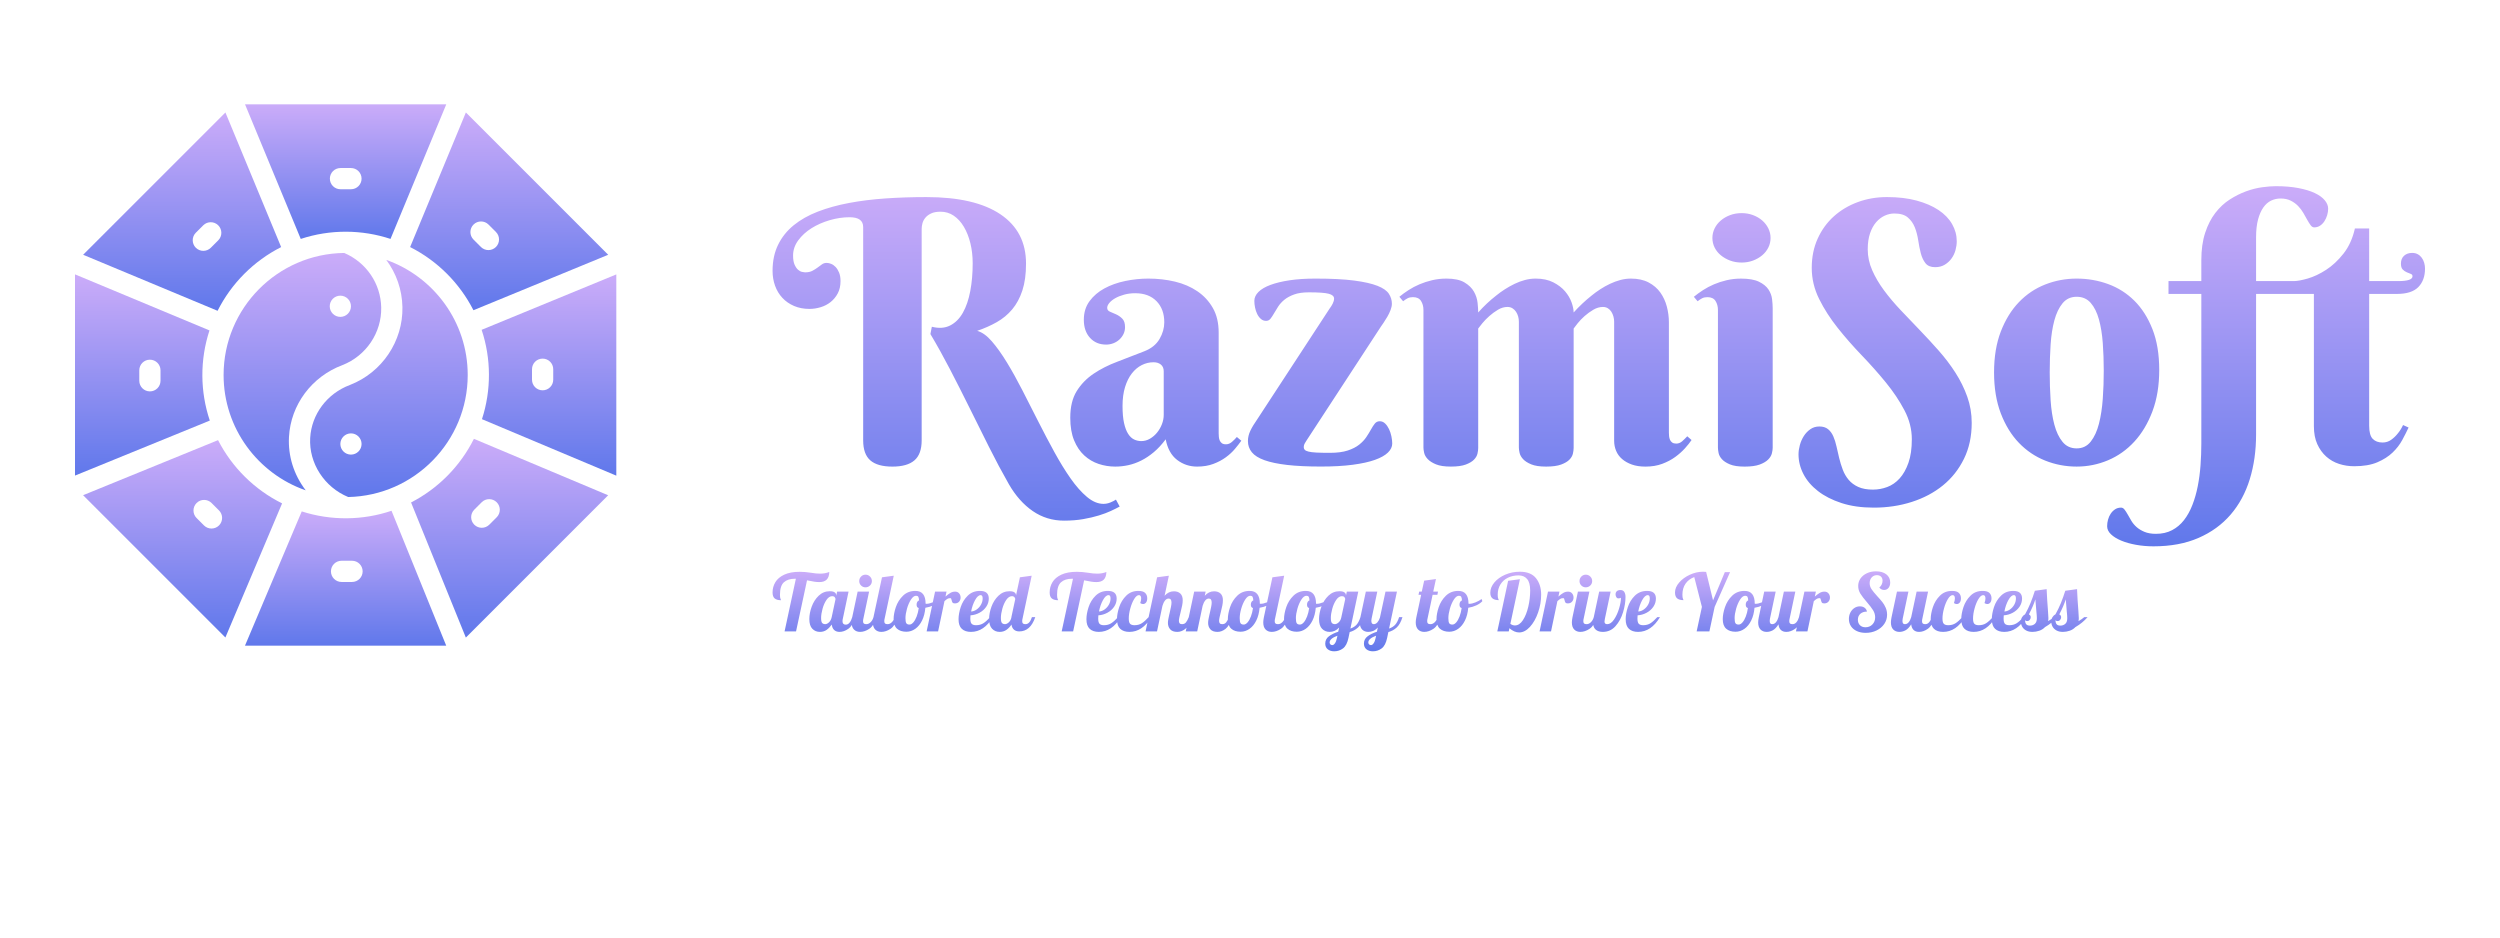
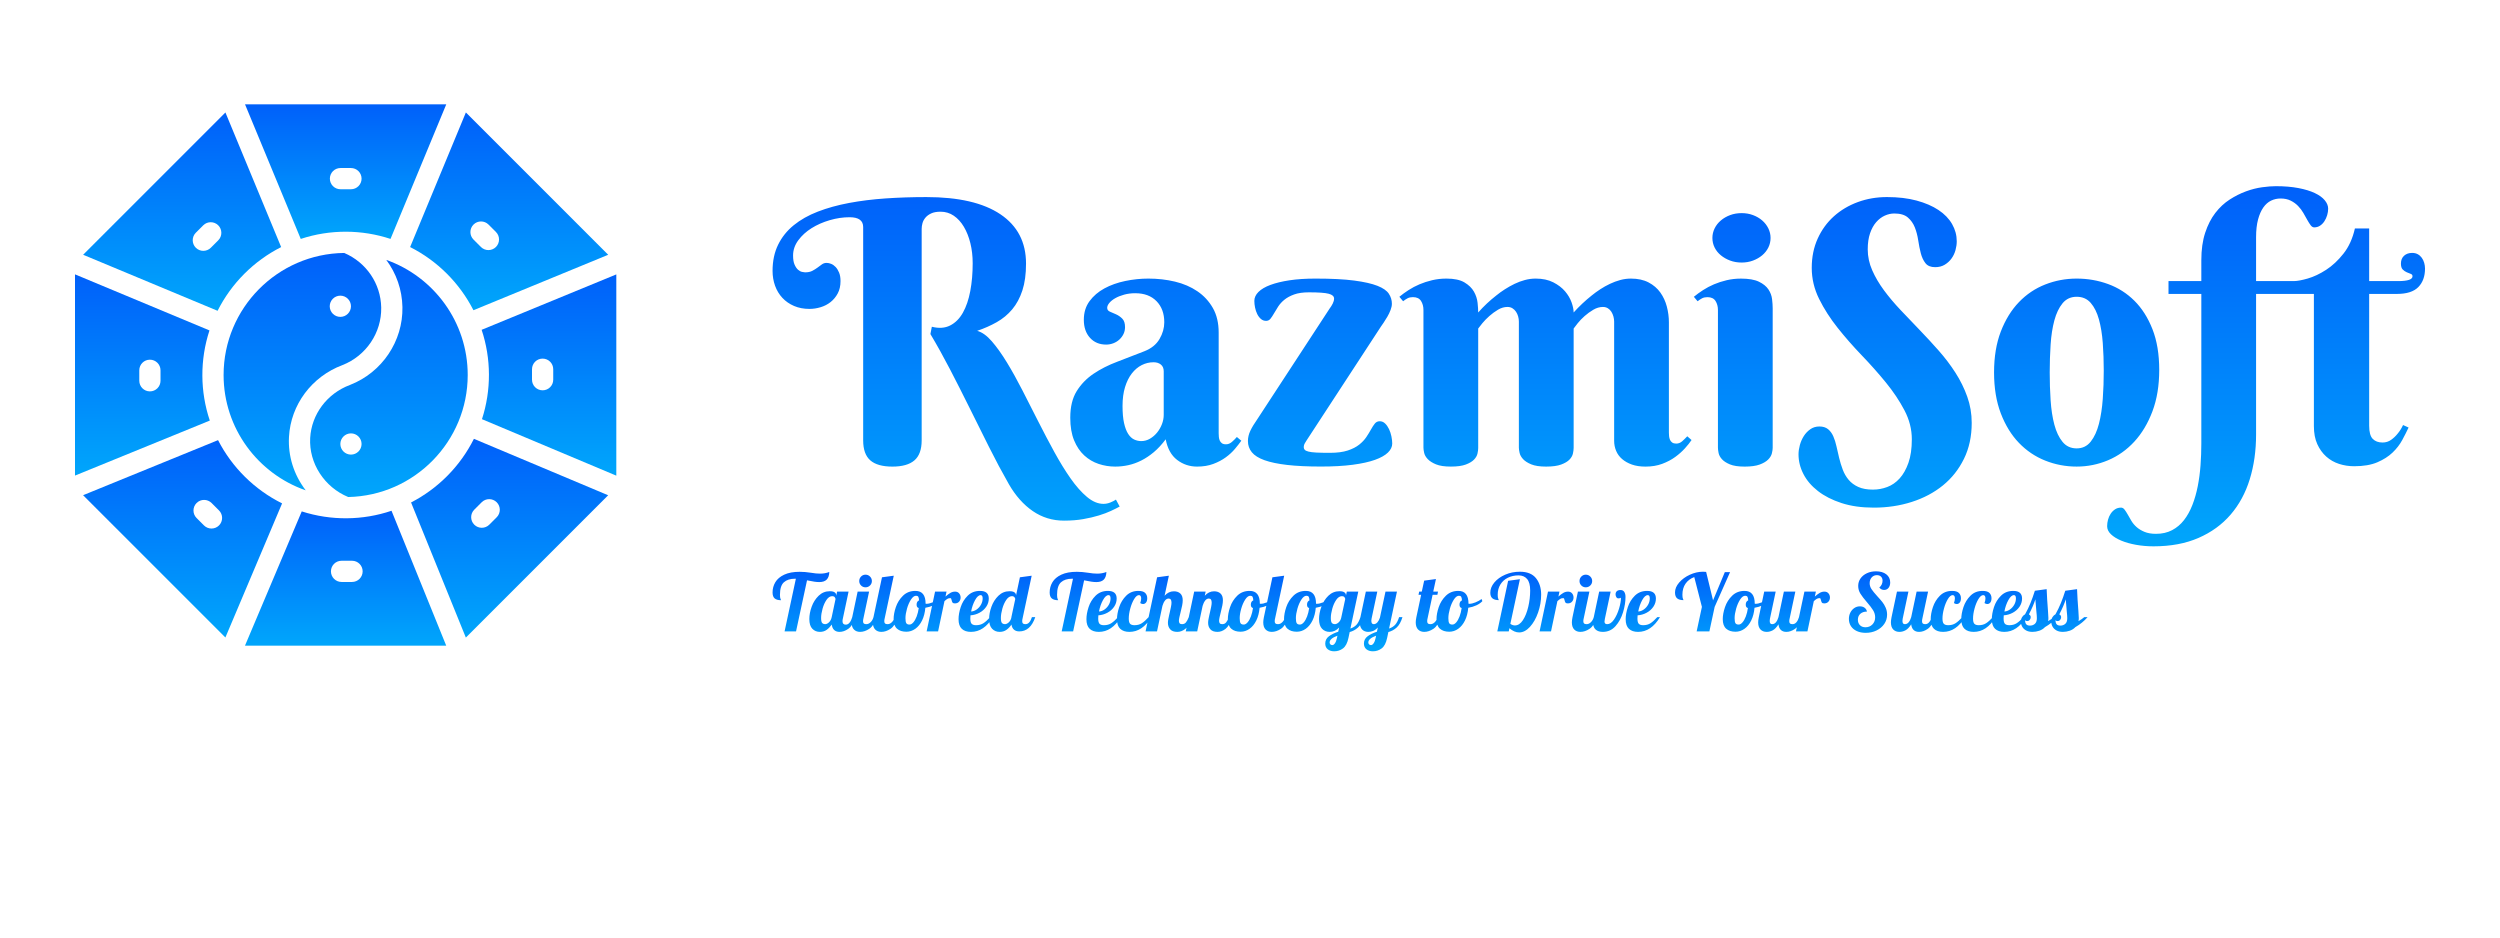
<svg xmlns="http://www.w3.org/2000/svg" width="400" height="150" viewBox="0 0 400 150">
  <defs>
    <linearGradient id="gradient-1" x1="50%" y1="0%" x2="50%" y2="100%">
-       <stop offset="0.00" stop-color="#CBACF9" />
-       <stop offset="1.00" stop-color="#6078eb" />
+       <stop offset="0.00" stop-color="#0060FA" />
+       <stop offset="1.00" stop-color="#00a6fb" />
    </linearGradient>
  </defs>
  <rect data-name="background" width="100%" height="100%" fill="transparent" />
  <g data-name="icon" fill="url(#gradient-1)" data="id:5393605" transform="translate(10.72632,15.42137) scale(0.1698233)">
    <g>
      <g>
        <path d="M259.499,253.159c22.283-8.737,36.948-30.527,36.498-54.244c-0.427-22.543-14.046-42.519-34.858-51.397    C198.353,148.251,147.5,199.544,147.5,262.5c0,50.245,32.393,93.061,77.389,108.677c-11.445-14.953-16.752-32.593-15.784-50.376    C210.75,290.526,230.528,263.984,259.499,253.159z M257.5,187.75c5.508,0,10,4.487,10,10c0,5.508-4.488,10-10,10    c-5.508,0-10-4.487-10-10C247.5,192.24,251.987,187.75,257.5,187.75z" />
        <path d="M142.273,323.87L15.125,375.749l134.061,134.062l53.426-126.346    C176.69,370.579,155.465,349.611,142.273,323.87z M143.175,404.235c-3.906,3.905-10.237,3.904-14.143,0l-6.982-6.982    c-3.905-3.905-3.905-10.237,0-14.143c3.905-3.904,10.237-3.904,14.143,0l6.982,6.982    C147.08,393.998,147.08,400.33,143.175,404.235z" />
        <path d="M382.899,201.476l126.961-52.24L375.77,15.145l-52.535,126.812    C348.887,154.934,369.862,175.858,382.899,201.476z M382.963,120.765c3.906-3.905,10.236-3.905,14.143,0l6.982,6.982    c3.905,3.905,3.905,10.237,0,14.143c-3.906,3.905-10.236,3.905-14.143,0l-6.982-6.982    C379.058,131.002,379.058,124.67,382.963,120.765z" />
        <path d="M324.118,382.597l51.62,127.289L509.82,375.804l-126.477-53.171    C370.489,348.359,349.665,369.437,324.118,382.597z M390.662,382.394c3.906-3.904,10.236-3.904,14.143,0    c3.905,3.905,3.905,10.237,0,14.143l-6.983,6.983c-3.907,3.905-10.236,3.904-14.143,0c-3.905-3.905-3.905-10.237,0-14.143    L390.662,382.394z" />
        <path d="M201.726,141.976L149.214,15.161L15.163,149.212l126.667,52.807    C154.84,176.168,175.911,155.046,201.726,141.976z M121.333,142.605c-3.905-3.905-3.905-10.237,0-14.142l6.983-6.982    c3.906-3.904,10.237-3.905,14.142,0c3.905,3.905,3.905,10.237,0,14.142l-6.983,6.982    C131.57,146.51,125.239,146.511,121.333,142.605z" />
        <path d="M264.91,377.469c62.302-1.288,112.59-52.364,112.59-114.969c0-49.998-32.075-92.637-76.726-108.443    c9.406,12.603,14.907,28.031,15.218,44.479c0.609,32.078-19.197,61.527-49.285,73.279c-0.049,0.02-0.099,0.038-0.147,0.057    c-21.556,8.029-36.269,27.661-37.484,50.016C227.784,345.616,242.447,368.209,264.91,377.469z M267.5,317.5c5.51,0,10,4.489,10,10    c0,5.508-4.489,10-10,10c-5.508,0-10-4.487-10-10C257.5,321.989,261.988,317.5,267.5,317.5z" />
        <path d="M221.135,391.009L167.649,517.5h189.596l-51.539-127.09C278.735,399.545,248.897,399.966,221.135,391.009    z M268.513,457.5h-9.875c-5.523,0-10-4.478-10-10s4.477-10,10-10h9.875c5.522,0,10,4.478,10,10S274.035,457.5,268.513,457.5z" />
        <path d="M390.616,219.927c9.075,27.24,9.183,56.883,0.309,84.197L517.5,357.337V167.718L390.616,219.927z     M458.069,266.931c0,5.522-4.478,10-10,10s-10-4.478-10-10v-9.875c0-5.523,4.478-10,10-10s10,4.477,10,10V266.931z" />
        <path d="M134.196,220.505L7.5,167.686V357.26l127.003-51.821C125.339,278.195,125.091,248.252,134.196,220.505z     M88.069,267.943c0,5.522-4.477,10-10,10s-10-4.478-10-10v-9.875c0-5.523,4.477-10,10-10s10,4.477,10,10V267.943z" />
        <path d="M304.766,134.284L357.289,7.5H167.688l52.505,126.797C248.055,125.08,277.879,125.398,304.766,134.284z     M257.625,67.5h9.875c5.522,0,10,4.477,10,10s-4.478,10-10,10h-9.875c-5.523,0-10-4.477-10-10S252.102,67.5,257.625,67.5z" />
      </g>
    </g>
    <rect x="4.5" y="4.5" width="516" height="516" fill="transparent" pointer-events="all" />
  </g>
  <g data-name="business_name" fill="url(#gradient-1)" data="id:85" transform="translate(123.6099,4.105495) scale(1.461223)">
    <path d="M16.836,18.77q5.312,0,8.115,1.885t2.803,5.4q0,1.719-0.4,2.939t-1.113,2.07t-1.699,1.406t-2.139,0.947q0.801,0.215,1.611,1.152t1.65,2.314t1.699,3.057t1.729,3.398t1.758,3.34t1.777,2.891t1.797,2.031t1.807,0.762q0.391,0,0.771-0.156t0.596-0.312l0.41,0.762q-0.391,0.215-0.957,0.479t-1.328,0.498t-1.709,0.4t-2.1,0.166q-1.895,0-3.418-1.045t-2.617-2.939q-1.113-1.953-2.188-4.102t-2.139-4.297t-2.129-4.199t-2.139-3.848l0.156-0.801q1.152,0.293,2.002-0.137t1.396-1.396t0.811-2.373t0.264-3.047q0-1.172-0.254-2.197t-0.713-1.797t-1.104-1.211t-1.445-0.439q-0.625,0-1.025,0.186t-0.635,0.469t-0.322,0.605t-0.088,0.615l0,23.164q0,1.504-0.791,2.188t-2.412,0.684q-1.641,0-2.422-0.684t-0.781-2.188l0-23.359q0-1.074-1.484-1.074q-1.074,0-2.178,0.322t-1.992,0.879t-1.455,1.328t-0.566,1.67q0,0.625,0.166,0.996t0.381,0.557t0.439,0.234t0.322,0.049q0.488,0,0.801-0.166t0.566-0.352t0.479-0.352t0.518-0.166q0.234,0,0.498,0.107t0.488,0.342t0.381,0.615t0.156,0.928q0,0.781-0.303,1.348t-0.781,0.947t-1.094,0.566t-1.221,0.186q-0.938,0-1.689-0.322t-1.279-0.889t-0.801-1.328t-0.273-1.621q0-1.621,0.605-2.861t1.709-2.139t2.646-1.494t3.418-0.947t4.014-0.498t4.443-0.146z M42.832,37.852q0-0.488-0.312-0.742t-0.801-0.254q-0.684,0-1.299,0.312t-1.084,0.918t-0.742,1.494t-0.273,2.061q0,1.133,0.166,1.875t0.449,1.182t0.654,0.615t0.781,0.176q0.508,0,0.957-0.264t0.781-0.674t0.527-0.918t0.195-1.016l0-4.766z M39.727,29.297q-0.664,0-1.23,0.156t-0.977,0.391t-0.645,0.518t-0.234,0.537q0,0.293,0.303,0.42t0.674,0.293t0.674,0.469t0.303,0.928q0,0.41-0.166,0.752t-0.449,0.605t-0.664,0.41t-0.791,0.146q-1.094,0-1.768-0.742t-0.674-1.973q0-1.191,0.625-2.041t1.631-1.396t2.275-0.811t2.539-0.264q1.523,0,2.91,0.332t2.451,1.055t1.699,1.836t0.635,2.695l0,11.035q0,0.176,0.02,0.391t0.098,0.391t0.234,0.293t0.449,0.117q0.352,0,0.654-0.264t0.537-0.537l0.488,0.41q-0.293,0.41-0.703,0.898t-0.996,0.918t-1.367,0.723t-1.777,0.293q-1.23,0-2.188-0.732t-1.25-2.256q-0.625,0.84-1.299,1.406t-1.377,0.918t-1.416,0.508t-1.436,0.156q-0.938,0-1.816-0.293t-1.572-0.928t-1.113-1.65t-0.42-2.48q0-1.777,0.703-2.91t1.846-1.904t2.598-1.318t2.979-1.152q1.133-0.449,1.65-1.338t0.518-1.826q0-1.445-0.85-2.314t-2.314-0.869z M60.996,30.977q0.195-0.254,0.342-0.547t0.146-0.547q0-0.371-0.586-0.527t-2.168-0.156q-0.977,0-1.621,0.234t-1.064,0.576t-0.684,0.752t-0.459,0.752t-0.381,0.576t-0.479,0.234q-0.332,0-0.576-0.215t-0.4-0.537t-0.234-0.703t-0.078-0.732q0-0.527,0.449-0.977t1.309-0.771t2.1-0.508t2.842-0.186q2.598,0,4.229,0.215t2.549,0.576t1.25,0.869t0.332,1.094q0,0.312-0.146,0.693t-0.352,0.732t-0.41,0.654t-0.303,0.439l-8.125,12.441q-0.059,0.098-0.186,0.303t-0.127,0.459q0,0.156,0.107,0.273t0.41,0.195t0.869,0.107t1.484,0.029q1.172,0,1.943-0.254t1.26-0.645t0.781-0.83t0.508-0.83t0.42-0.645t0.537-0.254t0.586,0.244t0.43,0.615t0.264,0.801t0.088,0.781q0,0.527-0.469,0.986t-1.426,0.801t-2.432,0.537t-3.486,0.195q-2.168,0-3.691-0.176t-2.48-0.518t-1.387-0.869t-0.43-1.23q0-0.566,0.264-1.123t0.771-1.279z M87.715,46.25q0,0.254-0.078,0.605t-0.381,0.664t-0.908,0.537t-1.641,0.225t-1.631-0.244t-0.898-0.576t-0.381-0.684t-0.078-0.566l0-13.809q0-0.273-0.078-0.557t-0.234-0.518t-0.391-0.381t-0.547-0.146q-0.527,0-1.035,0.303t-0.947,0.693t-0.762,0.781t-0.459,0.586l0,13.086q0,0.254-0.078,0.605t-0.381,0.664t-0.898,0.537t-1.631,0.225t-1.631-0.244t-0.908-0.576t-0.391-0.684t-0.078-0.566l0-15.078q0-0.566-0.264-0.986t-0.889-0.42q-0.332,0-0.566,0.117t-0.508,0.332l-0.41-0.488q0.449-0.371,1.006-0.732t1.201-0.635t1.387-0.449t1.562-0.176q1.27,0,1.973,0.42t1.035,1.006t0.4,1.221t0.068,1.064q0.918-1.035,1.973-1.855q0.43-0.352,0.947-0.684t1.064-0.596t1.133-0.42t1.172-0.156q1.133,0,1.934,0.41t1.289,0.986t0.713,1.211t0.225,1.104q0.938-1.035,1.973-1.855q0.43-0.352,0.938-0.684t1.064-0.596t1.133-0.42t1.162-0.156q1.133,0,1.934,0.42t1.289,1.104t0.713,1.543t0.225,1.719l0,12.09q0,0.176,0.02,0.381t0.098,0.391t0.244,0.303t0.439,0.117q0.371,0,0.664-0.264t0.547-0.537l0.469,0.41q-0.273,0.41-0.723,0.908t-1.064,0.947t-1.426,0.752t-1.826,0.303q-0.859,0-1.494-0.225t-1.074-0.605t-0.654-0.898t-0.215-1.104l0-13.047q0-0.273-0.078-0.557t-0.225-0.518t-0.381-0.381t-0.547-0.146q-0.527,0-1.045,0.303t-0.957,0.693t-0.752,0.781t-0.449,0.586l0,13.086z M109.512,46.211q0,0.254-0.088,0.615t-0.41,0.684t-0.928,0.547t-1.641,0.225t-1.621-0.244t-0.879-0.576t-0.361-0.684t-0.068-0.566l0-15.078q0-0.566-0.264-0.986t-0.889-0.42q-0.332,0-0.566,0.117t-0.508,0.332l-0.41-0.488q0.449-0.371,1.006-0.732t1.201-0.635t1.387-0.449t1.562-0.176q1.27,0,1.973,0.342t1.035,0.84t0.4,1.064t0.068,0.996l0,15.273z M102.91,23.242q0-0.547,0.244-1.045t0.684-0.869t1.016-0.586t1.26-0.215q0.664,0,1.24,0.215t1.006,0.586t0.674,0.869t0.244,1.045q0,0.566-0.244,1.055t-0.674,0.85t-1.006,0.576t-1.24,0.215q-0.684,0-1.26-0.215t-1.016-0.576t-0.684-0.85t-0.244-1.055z M120.508,50.801q0.781,0,1.543-0.283t1.357-0.938t0.967-1.709t0.371-2.578q0-1.641-0.811-3.184t-2.031-3.037t-2.637-2.969t-2.637-3.008t-2.031-3.164t-0.811-3.408t0.654-3.213t1.777-2.441t2.617-1.553t3.193-0.547q1.816,0,3.232,0.381t2.402,1.035t1.494,1.543t0.508,1.885q0,0.469-0.137,0.967t-0.43,0.908t-0.742,0.684t-1.055,0.273q-0.723,0-1.064-0.439t-0.508-1.084t-0.283-1.416t-0.371-1.416t-0.762-1.084t-1.484-0.439q-0.527,0-1.045,0.234t-0.938,0.713t-0.674,1.221t-0.254,1.758q0,1.172,0.488,2.285t1.289,2.197t1.826,2.168t2.09,2.188t2.09,2.266t1.826,2.412t1.289,2.617t0.488,2.871q0,2.207-0.85,3.936t-2.305,2.91t-3.408,1.807t-4.16,0.625q-1.992,0-3.525-0.498t-2.588-1.318t-1.592-1.865t-0.537-2.158q0-0.469,0.146-1.006t0.43-0.986t0.713-0.752t0.996-0.303q0.586,0,0.947,0.293t0.576,0.781t0.352,1.113t0.293,1.27t0.391,1.27t0.645,1.113t1.055,0.781t1.621,0.293z M133.75,37.969q0-2.559,0.742-4.482t1.982-3.213t2.881-1.934t3.438-0.645t3.438,0.596t2.881,1.826t1.982,3.115t0.742,4.463q0,2.559-0.742,4.531t-1.982,3.32t-2.881,2.041t-3.438,0.693t-3.438-0.654t-2.881-1.943t-1.982-3.223t-0.742-4.492z M145.762,37.773q0-1.562-0.107-3.018t-0.42-2.588t-0.898-1.807t-1.543-0.674t-1.543,0.713t-0.898,1.875t-0.41,2.646t-0.098,3.047t0.098,3.057t0.41,2.666t0.898,1.885t1.543,0.713t1.543-0.742t0.898-1.953t0.42-2.734t0.107-3.086z M165.117,18.926q-0.547,0-1.035,0.234t-0.85,0.752t-0.576,1.318t-0.215,1.934l0,4.805l4.277,0l0,1.406l-4.277,0l0,15.391q0,2.656-0.693,4.902t-2.1,3.877t-3.516,2.549t-4.922,0.918q-0.996,0-1.914-0.166t-1.621-0.459t-1.123-0.693t-0.42-0.889q0-0.352,0.098-0.713t0.293-0.654t0.479-0.479t0.654-0.186q0.215,0,0.381,0.215t0.342,0.527t0.4,0.693t0.576,0.693t0.869,0.527t1.26,0.215q0.996,0,1.758-0.4t1.309-1.104t0.918-1.66t0.586-2.051t0.303-2.285t0.088-2.383l0-16.387l-3.594,0l0-1.406l3.594,0l0-2.285q0-1.719,0.42-2.998t1.113-2.178t1.572-1.465t1.787-0.898t1.768-0.449t1.504-0.117q1.387,0,2.461,0.205t1.797,0.547t1.094,0.791t0.371,0.918q0,0.352-0.107,0.713t-0.303,0.664t-0.479,0.488t-0.635,0.186q-0.215,0-0.391-0.234t-0.371-0.586t-0.43-0.762t-0.576-0.762t-0.811-0.586t-1.113-0.234z M174.824,29.375l0,14.434q0,1.035,0.391,1.436t1.074,0.4q0.527,0,0.938-0.293t0.703-0.664q0.352-0.41,0.605-0.957l0.605,0.273q-0.293,0.625-0.693,1.367t-1.064,1.377t-1.67,1.064t-2.529,0.43q-0.859,0-1.65-0.254t-1.406-0.801t-0.986-1.367t-0.371-1.973l0-14.473l-2.188,0l0-1.406q0.547,0,1.523-0.283t2.002-0.947t1.904-1.777t1.25-2.754l1.562,0l0,5.762l3.184,0q1.562,0,1.562-0.527q0-0.195-0.195-0.264t-0.439-0.176t-0.439-0.303t-0.195-0.645q0-0.547,0.342-0.859t0.889-0.312q0.352,0,0.615,0.146t0.439,0.391t0.264,0.557t0.088,0.625q0,1.27-0.732,2.021t-2.354,0.752l-3.027,0z" />
    <rect x="-3" y="14.578" width="186.938" height="45.434" fill="transparent" pointer-events="all" />
  </g>
  <g data-name="slogan" fill="url(#gradient-1)" data="id:335" transform="translate(123.5335,85.7462) scale(0.3183231)">
    <path d="M11.96,21.52l-0.48,0q-3.56,0-5.54,1.78t-1.98,6.3q0,1.48,0.28,2.06t0.28,0.66q-2.16,0-3.22-0.9t-1.06-2.98q0-2.84,1.4-5.18t4.46-3.78t7.78-1.44q2.64,0,5.68,0.48q2.56,0.44,4.56,0.44q2.56,0,4.64-0.84q-0.08,2.6-1.32,3.84t-3.68,1.24q-1.28,0-2.56-0.2t-3.64-0.68l-5.52,25.68l-5.76,0z M20.24,46.68q-1.52-1.56-1.52-4.88q0-2.96,1.18-6.22t3.52-5.52t5.58-2.26q1.64,0,2.44,0.56t0.8,1.48l0,0.28l0.44-2.12l5.76,0l-2.88,13.6q-0.16,0.6-0.16,1.28q0,1.72,1.64,1.72q1.12,0,1.94-1.04t1.3-2.72l1.68,0q-1.48,4.32-3.66,5.86t-4.38,1.54q-1.68,0-2.7-0.94t-1.22-2.74q-1.16,1.64-2.58,2.66t-3.38,1.02q-2.28,0-3.8-1.56z M28.62,43.42q0.98-0.94,1.34-2.58l1.92-9.04q0-0.52-0.4-1.02t-1.24-0.5q-1.6,0-2.88,1.86t-2,4.48t-0.72,4.62t0.58,2.56t1.42,0.56q1,0,1.98-0.94z M44.72,24.92q-0.92-0.92-0.92-2.24t0.92-2.26t2.24-0.94t2.26,0.94t0.94,2.26t-0.94,2.24t-2.26,0.92t-2.24-0.92z M41.14,47.04q-1.18-1.2-1.18-3.6q0-1,0.32-2.6l2.72-12.84l5.76,0l-2.88,13.6q-0.16,0.6-0.16,1.28q0,0.8,0.38,1.14t1.26,0.34q1.16,0,2.16-0.98t1.44-2.54l1.68,0q-1.48,4.32-3.8,5.86t-4.6,1.54q-1.92,0-3.1-1.2z M51.82,47.04q-1.18-1.2-1.18-3.6q0-1,0.32-2.6l4.28-20.04l5.92-0.8l-4.6,21.6q-0.16,0.6-0.16,1.28q0,0.8,0.38,1.14t1.26,0.34q1.16,0,2.16-0.98t1.44-2.54l1.68,0q-1.48,4.32-3.8,5.86t-4.6,1.54q-1.92,0-3.1-1.2z M62.8,46.64q-1.72-1.52-1.72-4.8q0-2.72,1.12-6.04t3.6-5.74t6.24-2.42q5.12,0,5.12,6.4l0,0.04q0.12,0.04,0.44,0.04q1.32,0,3.04-0.7t3.12-1.7l0.36,1.08q-1.16,1.24-3.02,2.1t-4.06,1.22q-0.32,3.64-1.64,6.36t-3.4,4.2t-4.52,1.48q-2.96,0-4.68-1.52z M71,43.46q0.96-1.1,1.68-3t1.04-4.22q-1.08-0.24-1.08-1.68q0-1.64,1.24-2.16q-0.08-1.32-0.4-1.82t-1.12-0.5q-1.32,0-2.56,1.92t-2,4.6t-0.76,4.72q0,1.92,0.44,2.58t1.6,0.66q0.96,0,1.92-1.1z M81.92,28l5.76,0l-0.52,2.48q1.36-1.2,2.46-1.84t2.38-0.64t2.02,0.88t0.74,2.12q0,1.16-0.76,2.04t-2.12,0.88q-0.88,0-1.18-0.42t-0.46-1.22q-0.12-0.52-0.24-0.76t-0.44-0.24q-0.84,0-1.42,0.34t-1.5,1.18l-3.2,15.2l-5.76,0z M95.36,46.7q-1.64-1.54-1.64-4.82q0-2.76,1.08-6.08t3.52-5.74t6.2-2.42q4.4,0,4.4,3.84q0,2.24-1.28,4.12t-3.4,3.02t-4.52,1.3q-0.08,1.2-0.08,1.6q0,1.96,0.68,2.66t2.2,0.7q2.16,0,3.7-1t3.38-3.04l1.36,0q-4.44,7.4-11,7.4q-2.96,0-4.6-1.54z M102.86,36.96q1.34-0.96,2.16-2.44t0.82-3.12t-1-1.64q-1.44,0-2.82,2.52t-1.98,5.72q1.48-0.08,2.82-1.04z M110.6,46.68q-1.52-1.56-1.52-4.88q0-2.96,1.18-6.22t3.52-5.52t5.58-2.26q1.64,0,2.44,0.56t0.8,1.48l0,0.16l1.96-9.2l5.92-0.8l-4.6,21.6q-0.16,0.6-0.16,1.28q0,0.8,0.38,1.14t1.26,0.34q1.12,0,1.94-0.96t1.3-2.56l1.68,0q-2.44,7.16-8.04,7.16q-1.64,0-2.66-0.88t-1.26-2.56q-1.04,1.6-2.5,2.64t-3.42,1.04q-2.28,0-3.8-1.56z M118.94,43.48q0.98-0.88,1.34-2.44l0-0.2l1.96-9.16q-0.36-1.4-1.64-1.4q-1.6,0-2.88,1.86t-2,4.48t-0.72,4.62t0.58,2.56t1.42,0.56q0.96,0,1.94-0.88z  M151.24,21.52l-0.48,0q-3.56,0-5.54,1.78t-1.98,6.3q0,1.48,0.28,2.06t0.28,0.66q-2.16,0-3.22-0.9t-1.06-2.98q0-2.84,1.4-5.18t4.46-3.78t7.78-1.44q2.64,0,5.68,0.48q2.56,0.44,4.56,0.44q2.56,0,4.64-0.84q-0.08,2.6-1.32,3.84t-3.68,1.24q-1.28,0-2.56-0.2t-3.64-0.68l-5.52,25.68l-5.76,0z M159.64,46.7q-1.64-1.54-1.64-4.82q0-2.76,1.08-6.08t3.52-5.74t6.2-2.42q4.4,0,4.4,3.84q0,2.24-1.28,4.12t-3.4,3.02t-4.52,1.3q-0.08,1.2-0.08,1.6q0,1.96,0.68,2.66t2.2,0.7q2.16,0,3.7-1t3.38-3.04l1.36,0q-4.44,7.4-11,7.4q-2.96,0-4.6-1.54z M167.14,36.96q1.34-0.96,2.16-2.44t0.82-3.12t-1-1.64q-1.44,0-2.82,2.52t-1.98,5.72q1.48-0.08,2.82-1.04z M175,46.7q-1.64-1.54-1.64-4.82q0-2.76,1.1-6.08t3.52-5.74t6.14-2.42q2.4,0,3.42,1.04t1.02,2.64q0,1.4-0.6,2.16t-1.52,0.76q-0.68,0-1.4-0.48q0.48-1.32,0.48-2.36q0-0.76-0.28-1.2t-0.84-0.44q-1.2,0-2.4,1.96t-1.96,4.76t-0.76,5.04q0,1.96,0.68,2.66t2.2,0.7q2.16,0,3.7-1t3.38-3.04l1.36,0q-4.44,7.4-11,7.4q-2.96,0-4.6-1.54z M200.1,46.94q-1.14-1.3-1.14-3.22q0-0.84,0.2-1.9t0.42-2.06t0.3-1.28q0.32-1.4,0.6-2.76t0.28-2.2q0-2.04-1.44-2.04q-1.04,0-1.84,1.02t-1.28,2.66l-2.72,12.84l-5.76,0l5.8-27.2l5.92-0.8l-2.16,10.08q2-2.24,4.68-2.24q2.04,0,3.24,1.12t1.2,3.4q0,1.16-0.28,2.58t-0.8,3.46q-0.32,1.24-0.58,2.42t-0.26,1.86q0,0.8,0.36,1.24t1.24,0.44q1.2,0,1.92-0.86t1.44-2.66l1.68,0q-1.48,4.4-3.42,5.9t-4.02,1.5q-2.44,0-3.58-1.3z M220.3,46.94q-1.14-1.3-1.14-3.22q0-0.84,0.2-1.9t0.42-2.06t0.3-1.28q0.32-1.4,0.6-2.76t0.28-2.2q0-2.04-1.44-2.04q-1.04,0-1.84,1.02t-1.28,2.66l-2.72,12.84l-5.76,0l4.24-20l5.76,0l-0.44,2.08q2-2.24,4.68-2.24q2.04,0,3.24,1.12t1.2,3.4q0,1.16-0.28,2.58t-0.8,3.46q-0.32,1.24-0.58,2.42t-0.26,1.86q0,0.8,0.36,1.24t1.24,0.44q1.2,0,1.92-0.86t1.44-2.66l1.68,0q-1.48,4.4-3.42,5.9t-4.02,1.5q-2.44,0-3.58-1.3z M230.8,46.64q-1.72-1.52-1.72-4.8q0-2.72,1.12-6.04t3.6-5.74t6.24-2.42q5.12,0,5.12,6.4l0,0.04q0.12,0.04,0.44,0.04q1.32,0,3.04-0.7t3.12-1.7l0.36,1.08q-1.16,1.24-3.02,2.1t-4.06,1.22q-0.32,3.64-1.64,6.36t-3.4,4.2t-4.52,1.48q-2.96,0-4.68-1.52z M239,43.46q0.96-1.1,1.68-3t1.04-4.22q-1.08-0.24-1.08-1.68q0-1.64,1.24-2.16q-0.08-1.32-0.4-1.82t-1.12-0.5q-1.32,0-2.56,1.92t-2,4.6t-0.76,4.72q0,1.92,0.44,2.58t1.6,0.66q0.96,0,1.92-1.1z M248.06,47.04q-1.18-1.2-1.18-3.6q0-1,0.32-2.6l4.28-20.04l5.92-0.8l-4.6,21.6q-0.16,0.6-0.16,1.28q0,0.8,0.38,1.14t1.26,0.34q1.16,0,2.16-0.98t1.44-2.54l1.68,0q-1.48,4.32-3.8,5.86t-4.6,1.54q-1.92,0-3.1-1.2z M259.04,46.64q-1.72-1.52-1.72-4.8q0-2.72,1.12-6.04t3.6-5.74t6.24-2.42q5.12,0,5.12,6.4l0,0.04q0.12,0.04,0.44,0.04q1.32,0,3.04-0.7t3.12-1.7l0.36,1.08q-1.16,1.24-3.02,2.1t-4.06,1.22q-0.32,3.64-1.64,6.36t-3.4,4.2t-4.52,1.48q-2.96,0-4.68-1.52z M267.24,43.46q0.96-1.1,1.68-3t1.04-4.22q-1.08-0.24-1.08-1.68q0-1.64,1.24-2.16q-0.08-1.32-0.4-1.82t-1.12-0.5q-1.32,0-2.56,1.92t-2,4.6t-0.76,4.72q0,1.92,0.44,2.58t1.6,0.66q0.96,0,1.92-1.1z M279.32,57q-1.28-1-1.28-2.88q0-2.28,1.84-3.66t4.68-2.3l0.48-2.12q-2.04,2.2-4.8,2.2q-2.28,0-3.8-1.56t-1.52-4.88q0-2.96,1.18-6.22t3.52-5.52t5.58-2.26q1.64,0,2.44,0.56t0.8,1.48l0,0.24l0.44-2.08l5.76,0l-3.96,18.56q1.92-0.64,3.08-1.92t1.96-3.8l1.68,0q-1.08,3.56-2.92,5.22t-4.16,2.26l-0.6,2.88q-0.8,3.88-2.76,5.34t-4.44,1.46q-1.92,0-3.2-1z M284.72,43.52q0.96-0.84,1.32-2.28l2.04-9.48q0-0.48-0.4-0.98t-1.24-0.5q-1.6,0-2.88,1.86t-2,4.48t-0.72,4.62t0.58,2.56t1.42,0.56q0.92,0,1.88-0.84z M282.92,53.96q0.64-0.92,1-2.64l0.24-1.16q-3.92,1.44-3.92,3.4q0,0.52,0.36,0.92t1,0.4q0.68,0,1.32-0.92z M298.76,57q-1.28-1-1.28-2.88q0-2.28,1.84-3.66t4.68-2.3l0.48-2.16q-1.16,1.28-2.36,1.76t-2.44,0.48q-1.92,0-3.1-1.2t-1.18-3.6q0-1,0.32-2.6l2.72-12.84l5.76,0l-2.88,13.6q-0.12,0.48-0.12,1q0,1.76,1.2,1.76q1.04,0,1.84-0.9t1.28-2.38l2.8-13.08l5.76,0l-3.96,18.56q1.92-0.64,3.08-1.92t1.96-3.8l1.68,0q-1.08,3.56-2.92,5.22t-4.16,2.26l-0.6,2.88q-0.8,3.88-2.76,5.34t-4.44,1.46q-1.92,0-3.2-1z M302.36,53.96q0.64-0.92,1-2.64l0.24-1.16q-3.92,1.44-3.92,3.4q0,0.52,0.36,0.92t1,0.4q0.68,0,1.32-0.92z  M324.7,47.04q-1.18-1.2-1.18-3.6q0-1,0.32-2.6l2.4-11.24l-1.32,0l0.32-1.6l1.32,0l1.2-5.52l5.92-0.8l-1.36,6.32l2.4,0l-0.32,1.6l-2.4,0l-2.56,12q-0.16,0.6-0.16,1.28q0,0.8,0.38,1.14t1.26,0.34q1.16,0,2.16-0.98t1.44-2.54l1.68,0q-1.48,4.32-3.8,5.86t-4.6,1.54q-1.92,0-3.1-1.2z M335.68,46.64q-1.72-1.52-1.72-4.8q0-2.72,1.12-6.04t3.6-5.74t6.24-2.42q5.12,0,5.12,6.4l0,0.04q0.12,0.04,0.44,0.04q1.32,0,3.04-0.7t3.12-1.7l0.36,1.08q-1.16,1.24-3.02,2.1t-4.06,1.22q-0.32,3.64-1.64,6.36t-3.4,4.2t-4.52,1.48q-2.96,0-4.68-1.52z M343.88,43.46q0.96-1.1,1.68-3t1.04-4.22q-1.08-0.24-1.08-1.68q0-1.64,1.24-2.16q-0.08-1.32-0.4-1.82t-1.12-0.5q-1.32,0-2.56,1.92t-2,4.6t-0.76,4.72q0,1.92,0.44,2.58t1.6,0.66q0.96,0,1.92-1.1z  M370.6,46.4l-0.32,1.6l-5.76,0l5.44-25.44l5.92-0.8l-4.8,22.44q1.12,0.8,2.28,0.8q2.28,0,4.02-2.64t2.7-6.72t0.96-8.24q0-3.92-1.54-5.74t-4.3-1.82q-3,0-5.38,1.18t-3.74,3.38t-1.36,5.16q0,1.48,0.28,2.06t0.28,0.66q-2.08,0-3.18-0.88t-1.1-2.84q0-2.72,2.04-5.16t5.46-3.92t7.38-1.48q5.48,0,8.08,3.24t2.6,8.28q0,4.56-1.54,8.98t-4.1,7.22t-5.44,2.8q-2.4,0-4.88-2.12z M390,28l5.76,0l-0.52,2.48q1.36-1.2,2.46-1.84t2.38-0.64t2.02,0.88t0.74,2.12q0,1.16-0.76,2.04t-2.12,0.88q-0.88,0-1.18-0.42t-0.46-1.22q-0.12-0.52-0.24-0.76t-0.44-0.24q-0.84,0-1.42,0.34t-1.5,1.18l-3.2,15.2l-5.76,0z M406.76,24.92q-0.92-0.92-0.92-2.24t0.92-2.26t2.24-0.94t2.26,0.94t0.94,2.26t-0.94,2.24t-2.26,0.92t-2.24-0.92z M403.18,47.04q-1.18-1.2-1.18-3.6q0-1,0.32-2.6l2.72-12.84l5.76,0l-2.88,13.6q-0.16,0.6-0.16,1.28q0,0.8,0.38,1.14t1.26,0.34q1.16,0,2.16-0.98t1.44-2.54l1.68,0q-1.48,4.32-3.8,5.86t-4.6,1.54q-1.92,0-3.1-1.2z M413.94,47.06q-1.3-1.18-1.3-3.54q0-0.96,0.2-1.92l2.88-13.6l5.76,0l-2.88,13.6q-0.2,1-0.2,1.44q0,1.32,1.36,1.32q1.84,0,3.42-2.32t2.54-5.52t0.96-5.52q-0.08,0.2-0.52,0.3t-0.76,0.1q-0.68,0-1.06-0.64t-0.38-1.4q0-0.96,0.62-1.56t1.86-0.6q1.32,0,1.92,0.98t0.6,2.5q0,3.6-1.24,7.7t-3.8,6.98t-6.36,2.88q-2.32,0-3.62-1.18z M430.68,46.7q-1.64-1.54-1.64-4.82q0-2.76,1.08-6.08t3.52-5.74t6.2-2.42q4.4,0,4.4,3.84q0,2.24-1.28,4.12t-3.4,3.02t-4.52,1.3q-0.08,1.2-0.08,1.6q0,1.96,0.68,2.66t2.2,0.7q2.16,0,3.7-1t3.38-3.04l1.36,0q-4.44,7.4-11,7.4q-2.96,0-4.6-1.54z M438.18,36.96q1.34-0.96,2.16-2.44t0.82-3.12t-1-1.64q-1.44,0-2.82,2.52t-1.98,5.72q1.48-0.08,2.82-1.04z  M467.36,35.68l-3.84-15q-2.84,1.08-4.4,3.34t-1.56,5.54q0,1.48,0.28,2.06t0.28,0.66q-2.16,0-3.22-0.9t-1.06-2.98q0-2.56,2.1-4.98t5.38-3.92t6.56-1.5q0.56,0,1.6,0.08l3.48,14.32l5.92-14.2l2.64,0l-7.76,17.48l-2.64,12.32l-6.4,0z M479.56,46.64q-1.72-1.52-1.72-4.8q0-2.72,1.12-6.04t3.6-5.74t6.24-2.42q5.12,0,5.12,6.4l0,0.04q0.12,0.04,0.44,0.04q1.32,0,3.04-0.7t3.12-1.7l0.36,1.08q-1.16,1.24-3.02,2.1t-4.06,1.22q-0.32,3.64-1.64,6.36t-3.4,4.2t-4.52,1.48q-2.96,0-4.68-1.52z M487.76,43.46q0.96-1.1,1.68-3t1.04-4.22q-1.08-0.24-1.08-1.68q0-1.64,1.24-2.16q-0.08-1.32-0.4-1.82t-1.12-0.5q-1.32,0-2.56,1.92t-2,4.6t-0.76,4.72q0,1.92,0.44,2.58t1.6,0.66q0.96,0,1.92-1.1z M496.82,47.04q-1.18-1.2-1.18-3.6q0-1,0.32-2.6l2.72-12.84l5.76,0l-2.88,13.6q-0.12,0.6-0.12,1.12q0,1.64,1.2,1.64q1.12,0,1.92-0.94t1.28-2.58l2.72-12.84l5.76,0l-2.88,13.6q-0.16,0.6-0.16,1.28q0,0.8,0.38,1.14t1.26,0.34q1.12,0,1.94-0.96t1.3-2.56l1.68,0q-1.48,4.32-3.66,5.86t-4.38,1.54q-1.72,0-2.74-0.96t-1.22-2.84q-1.36,2.2-2.86,3t-3.06,0.8q-1.92,0-3.1-1.2z M518.88,28l5.76,0l-0.52,2.48q1.36-1.2,2.46-1.84t2.38-0.64t2.02,0.88t0.74,2.12q0,1.16-0.76,2.04t-2.12,0.88q-0.88,0-1.18-0.42t-0.46-1.22q-0.12-0.52-0.24-0.76t-0.44-0.24q-0.84,0-1.42,0.34t-1.5,1.18l-3.2,15.2l-5.76,0z  M545.24,47.84q-1.92-0.88-2.96-2.46t-1.04-3.66q0-1.76,0.74-3.2t2-2.28t2.78-0.84q1.4,0,2.36,0.7t1.2,1.94q-2.08,0-3.32,1.1t-1.24,2.98q0,1.72,1.04,2.76t2.76,1.04q2.12,0,3.5-1.42t1.38-3.58q0-1.88-1.04-3.56t-3.12-4.08q-2.16-2.48-3.26-4.26t-1.1-3.9q0-2.08,1.16-3.74t3.2-2.62t4.6-0.96q3.24,0,5.18,1.52t1.94,4.08q0,1.68-0.84,2.72t-2.2,1.04q-1.52,0-2.44-1.24q0.76-0.56,1.2-1.48t0.44-1.92q0-1.28-0.76-2.04t-2.08-0.76q-1.6,0-2.62,1.14t-1.02,2.9q0,1.6,0.92,2.98t2.88,3.54q1.6,1.72,2.58,2.96t1.68,2.86t0.7,3.5q0,2.56-1.42,4.64t-3.88,3.28t-5.46,1.2q-2.52,0-4.44-0.88z M563.54,47.04q-1.18-1.2-1.18-3.6q0-1,0.32-2.6l2.72-12.84l5.76,0l-2.88,13.6q-0.12,0.6-0.12,1.12q0,1.64,1.2,1.64q1.12,0,1.92-0.94t1.28-2.58l2.72-12.84l5.76,0l-2.88,13.6q-0.16,0.6-0.16,1.28q0,0.8,0.38,1.14t1.26,0.34q1.12,0,1.94-0.96t1.3-2.56l1.68,0q-1.48,4.32-3.66,5.86t-4.38,1.54q-1.72,0-2.74-0.96t-1.22-2.84q-1.36,2.2-2.86,3t-3.06,0.8q-1.92,0-3.1-1.2z M584,46.7q-1.64-1.54-1.64-4.82q0-2.76,1.1-6.08t3.52-5.74t6.14-2.42q2.4,0,3.42,1.04t1.02,2.64q0,1.4-0.6,2.16t-1.52,0.76q-0.68,0-1.4-0.48q0.48-1.32,0.48-2.36q0-0.76-0.28-1.2t-0.84-0.44q-1.2,0-2.4,1.96t-1.96,4.76t-0.76,5.04q0,1.96,0.68,2.66t2.2,0.7q2.16,0,3.7-1t3.38-3.04l1.36,0q-4.44,7.4-11,7.4q-2.96,0-4.6-1.54z M599.36,46.7q-1.64-1.54-1.64-4.82q0-2.76,1.1-6.08t3.52-5.74t6.14-2.42q2.4,0,3.42,1.04t1.02,2.64q0,1.4-0.6,2.16t-1.52,0.76q-0.68,0-1.4-0.48q0.48-1.32,0.48-2.36q0-0.76-0.28-1.2t-0.84-0.44q-1.2,0-2.4,1.96t-1.96,4.76t-0.76,5.04q0,1.96,0.68,2.66t2.2,0.7q2.16,0,3.7-1t3.38-3.04l1.36,0q-4.44,7.4-11,7.4q-2.96,0-4.6-1.54z M614.72,46.7q-1.64-1.54-1.64-4.82q0-2.76,1.08-6.08t3.52-5.74t6.2-2.42q4.4,0,4.4,3.84q0,2.24-1.28,4.12t-3.4,3.02t-4.52,1.3q-0.08,1.2-0.08,1.6q0,1.96,0.68,2.66t2.2,0.7q2.16,0,3.7-1t3.38-3.04l1.36,0q-4.44,7.4-11,7.4q-2.96,0-4.6-1.54z M622.22,36.96q1.34-0.96,2.16-2.44t0.82-3.12t-1-1.64q-1.44,0-2.82,2.52t-1.98,5.72q1.48-0.08,2.82-1.04z M630.28,47.5q-1.32-0.74-1.96-1.92t-0.64-2.46q0-1.32,0.62-2.3t1.5-1.42q1.56-2.8,2.72-5.66t2.2-6.18l5.92-0.8q0.2,5.12,0.68,11.08q0.2,2.4,0.2,3.48q0,0.92-0.16,1.52q1.88-1.08,2.88-2l1.68,0q-2.56,2.96-6.12,5q-1.16,1.24-2.86,1.82t-3.42,0.58q-1.92,0-3.24-0.74z M634.72,44.2q1-0.88,1-2.84q0-1.2-0.24-3.36q-0.4-4.56-0.52-6.12q-0.96,3.16-3.24,7.56q0.92,0.48,0.92,1.4q0,0.76-0.5,1.36t-1.26,0.6q-0.84,0-1.08-0.52q0,1.44,0.58,2.12t1.86,0.68q1.48,0,2.48-0.88z M645.56,47.5q-1.32-0.74-1.96-1.92t-0.64-2.46q0-1.32,0.62-2.3t1.5-1.42q1.56-2.8,2.72-5.66t2.2-6.18l5.92-0.8q0.2,5.12,0.68,11.08q0.2,2.4,0.2,3.48q0,0.92-0.16,1.52q1.88-1.08,2.88-2l1.68,0q-2.56,2.96-6.12,5q-1.16,1.24-2.86,1.82t-3.42,0.58q-1.92,0-3.24-0.74z M650,44.2q1-0.88,1-2.84q0-1.2-0.24-3.36q-0.4-4.56-0.52-6.12q-0.96,3.16-3.24,7.56q0.92,0.48,0.92,1.4q0,0.76-0.5,1.36t-1.26,0.6q-0.84,0-1.08-0.52q0,1.44,0.58,2.12t1.86,0.68q1.48,0,2.48-0.88z" />
    <rect x="-2.76" y="14.8" width="666.96" height="46.2" fill="transparent" pointer-events="all" />
  </g>
</svg>
